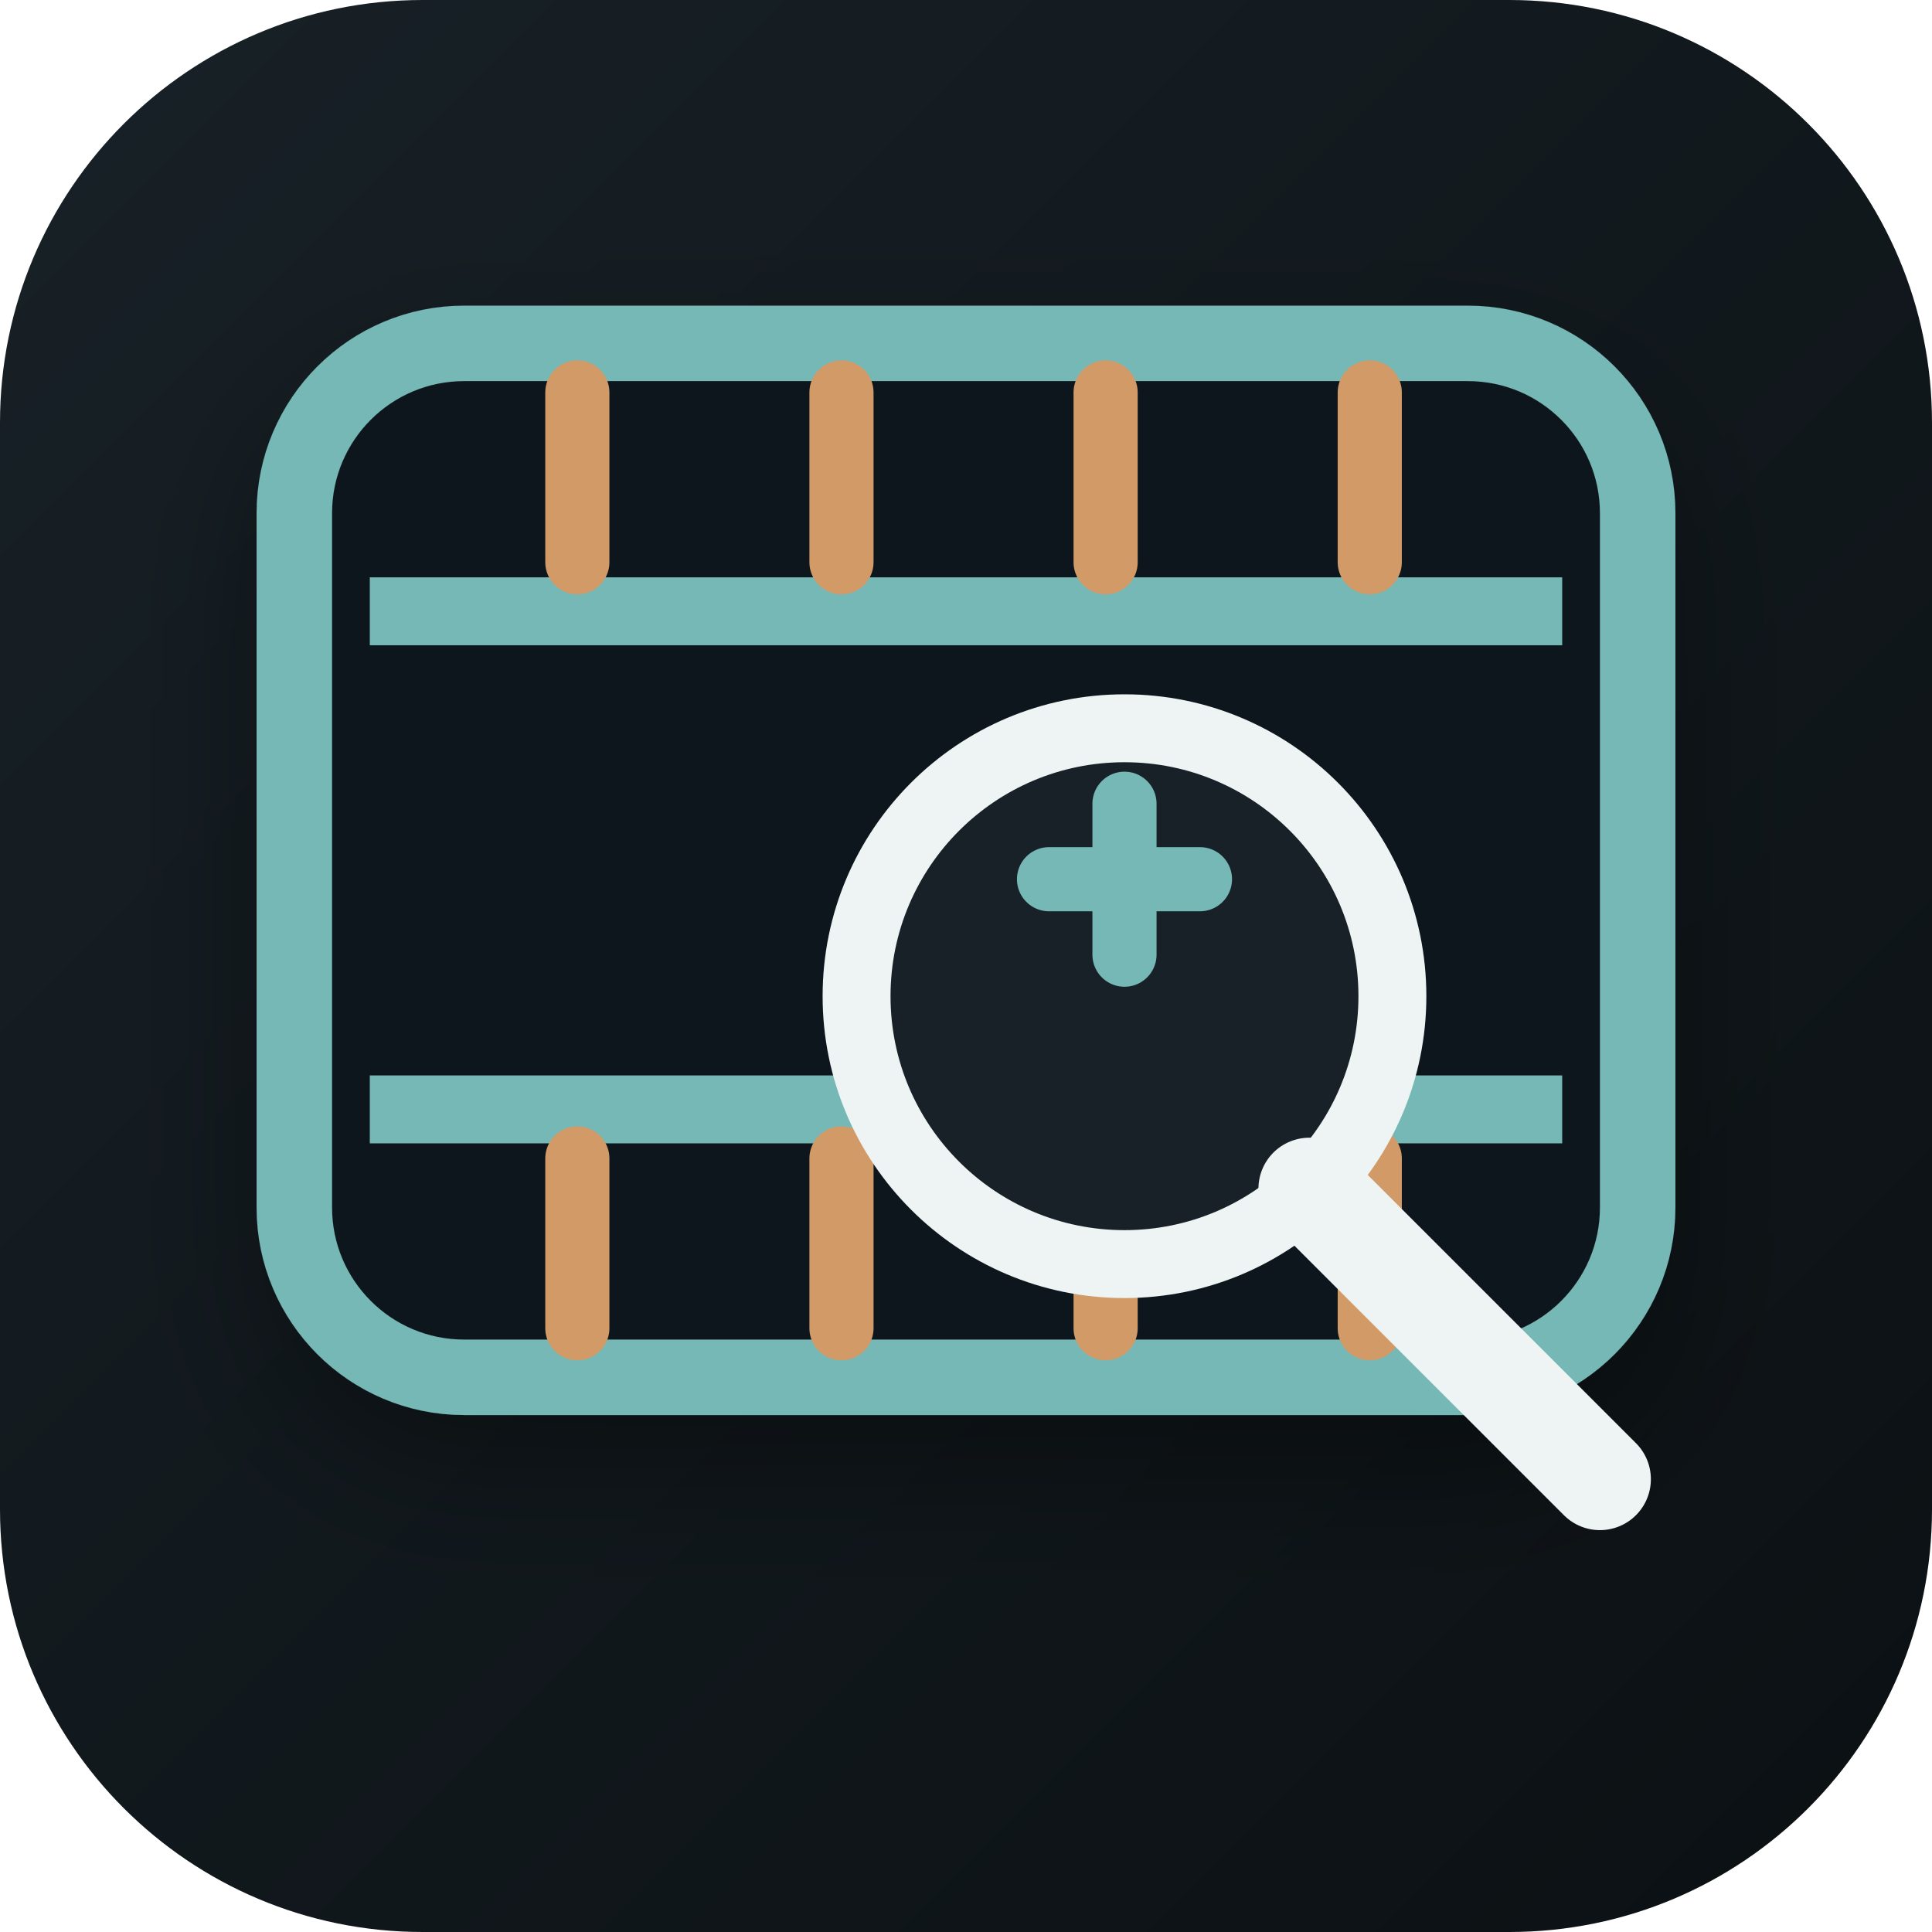
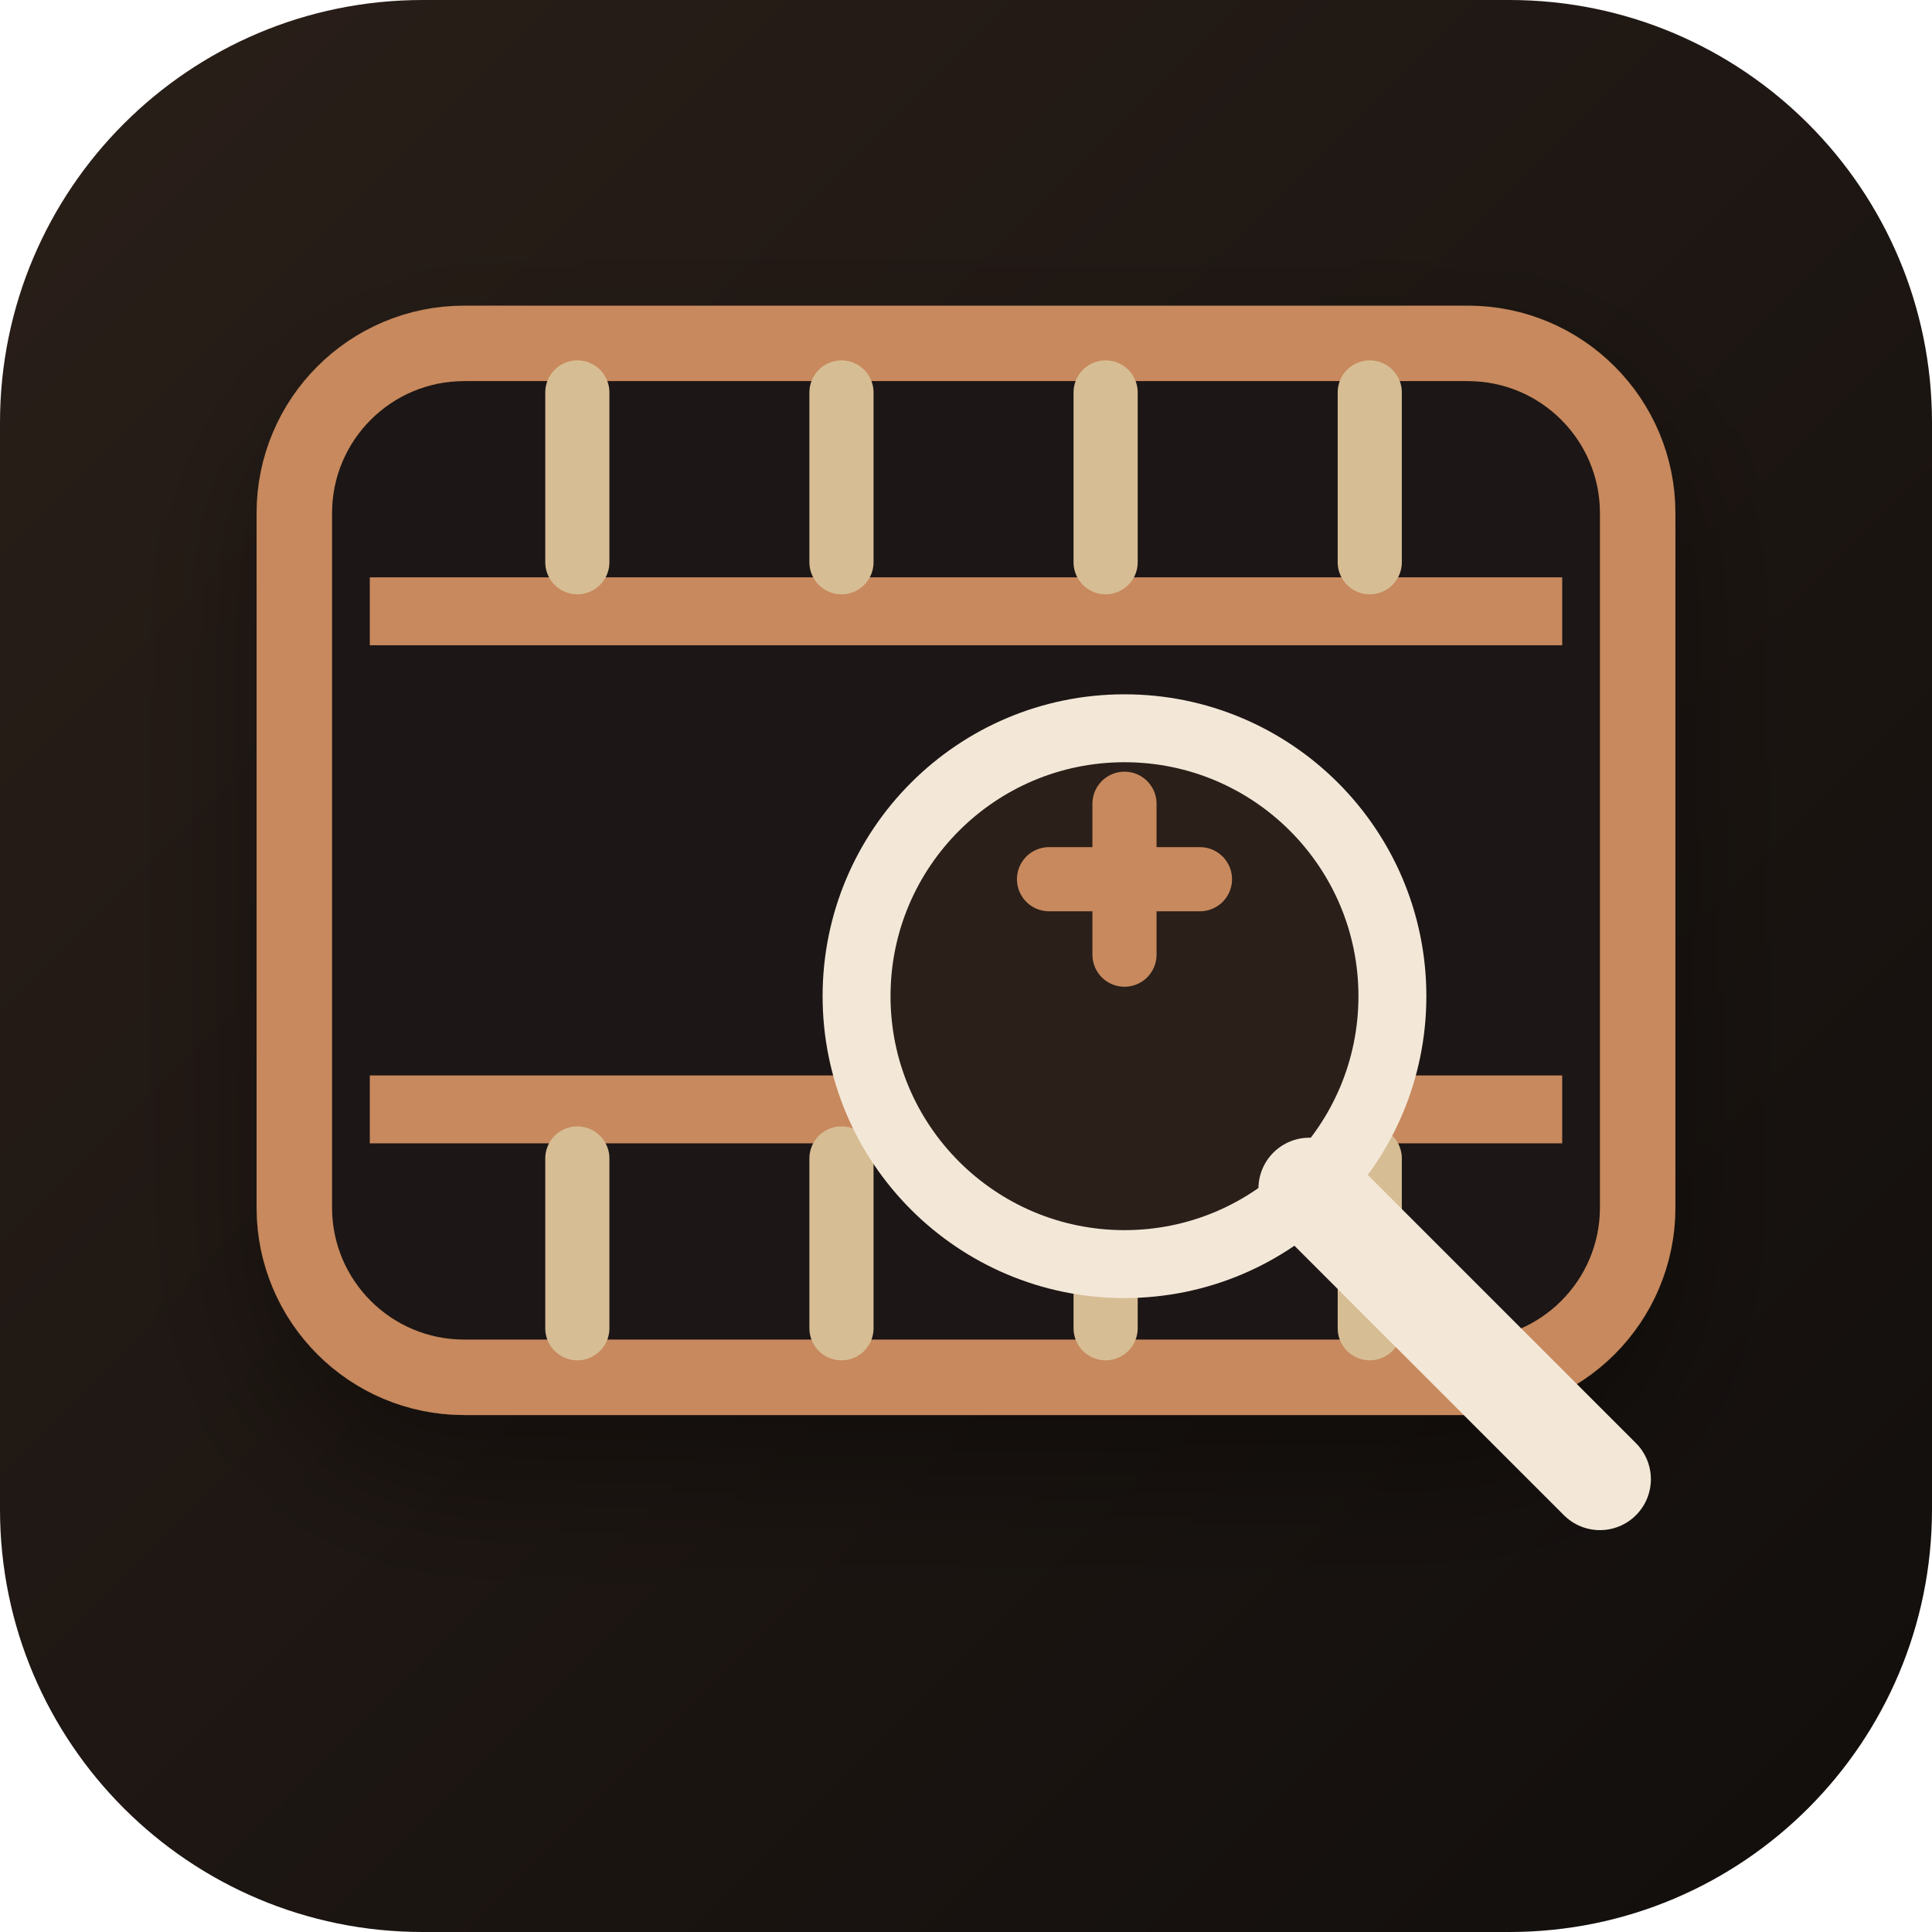
<svg xmlns="http://www.w3.org/2000/svg" viewBox="0 0 512 512">
  <defs>
    <linearGradient id="bg" x1="0" y1="0" x2="1" y2="1">
-       <stop offset="0" stop-color="#182127" />
-       <stop offset="1" stop-color="#0b1013" />
+       <stop offset="0" stop-color="#2a1f19" />
+       <stop offset="1" stop-color="#110e0c" />
    </linearGradient>
    <filter id="shadow" x="-30%" y="-30%" width="160%" height="160%">
      <feDropShadow dx="0" dy="16" stdDeviation="18" flood-color="#000" flood-opacity=".35" />
    </filter>
  </defs>
  <rect width="512" height="512" rx="112" fill="url(#bg)" />
-   <rect x="78" y="91" width="356" height="274" rx="45" fill="#11191d" stroke="#76b8b6" stroke-width="20" filter="url(#shadow)" />
-   <path d="M98 162h316M98 294h316" fill="none" stroke="#76b8b6" stroke-width="18" />
-   <path d="M153 104v45m70-45v45m70-45v45m70-45v45M153 307v45m70-45v45m70-45v45m70-45v45" stroke="#d19a67" stroke-width="17" stroke-linecap="round" />
-   <circle cx="298" cy="264" r="71" fill="#182127" stroke="#eef3f4" stroke-width="18" />
-   <path d="m347 315 77 77" stroke="#eef3f4" stroke-width="27" stroke-linecap="round" />
-   <path d="M278 233h40m-20-20v40" stroke="#76b8b6" stroke-width="17" stroke-linecap="round" />
+   <rect x="78" y="91" width="356" height="274" rx="45" fill="#1b1512" stroke="#c7895d" stroke-width="20" filter="url(#shadow)" />
+   <path d="M98 162h316M98 294h316" fill="none" stroke="#c7895d" stroke-width="18" />
+   <path d="M153 104v45m70-45v45m70-45v45m70-45v45M153 307v45m70-45v45m70-45v45m70-45v45" stroke="#d7bd94" stroke-width="17" stroke-linecap="round" />
+   <circle cx="298" cy="264" r="71" fill="#2a1f19" stroke="#f3e8d8" stroke-width="18" />
+   <path d="m347 315 77 77" stroke="#f3e8d8" stroke-width="27" stroke-linecap="round" />
+   <path d="M278 233h40m-20-20v40" stroke="#c7895d" stroke-width="17" stroke-linecap="round" />
</svg>
